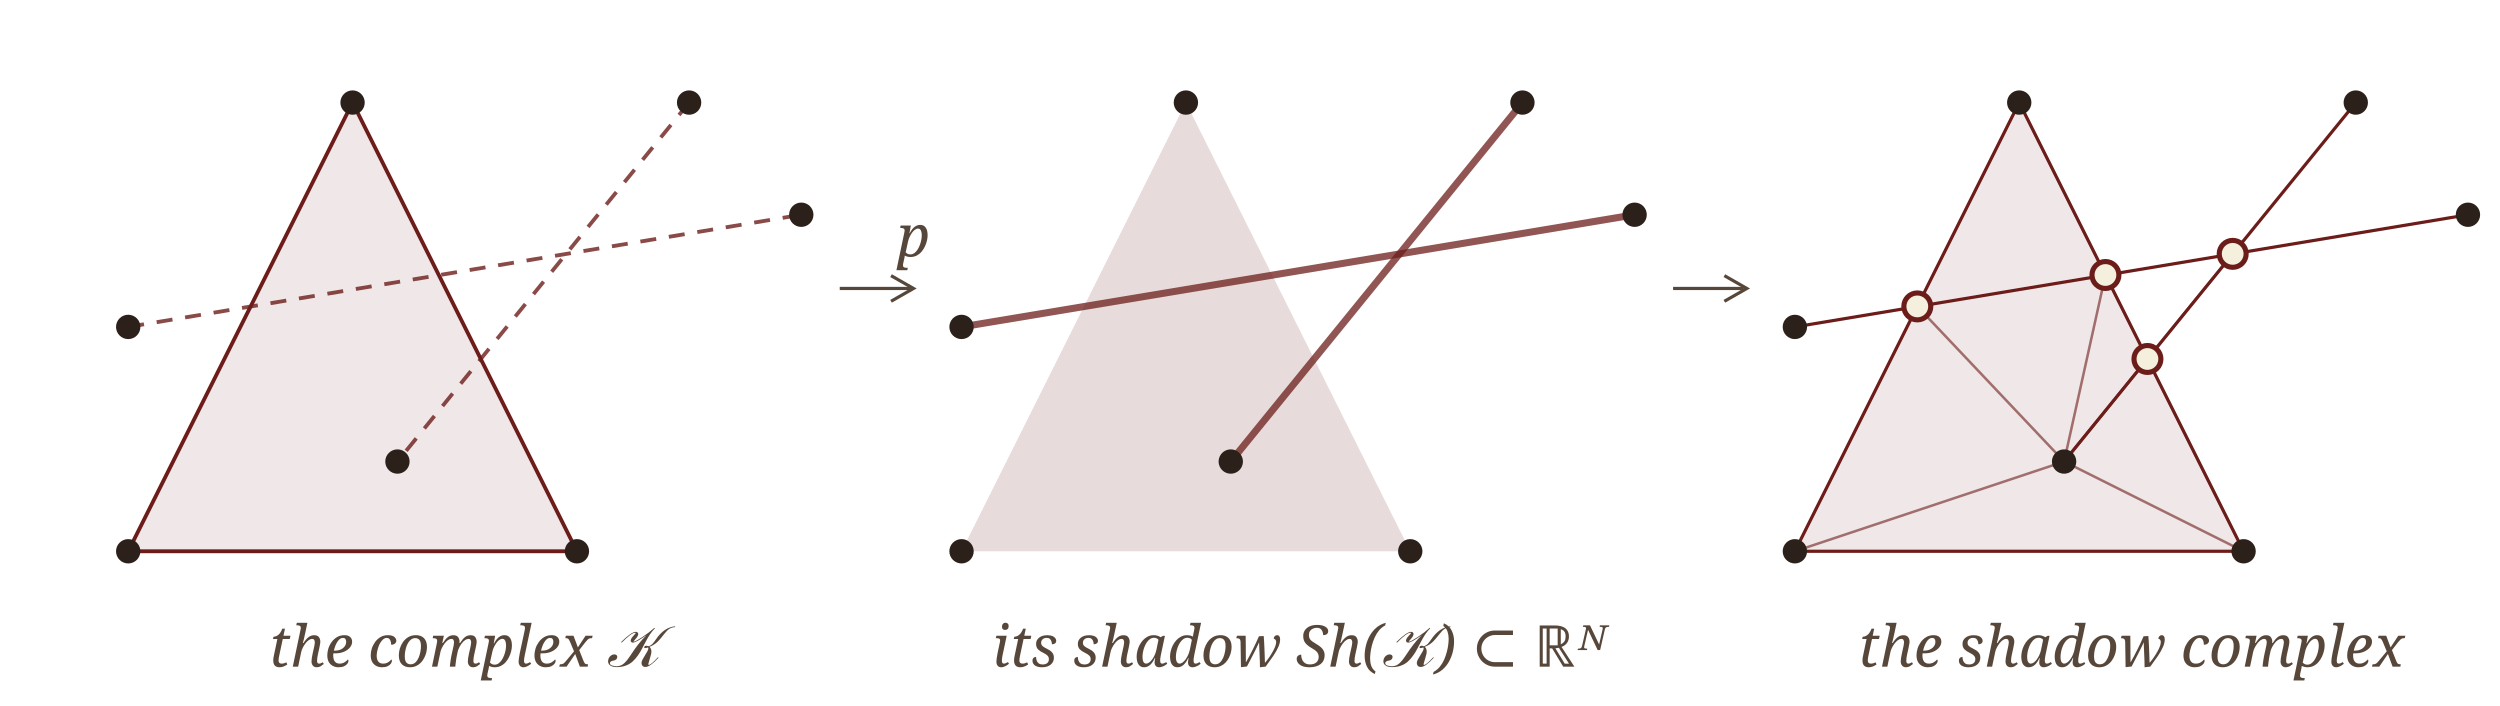
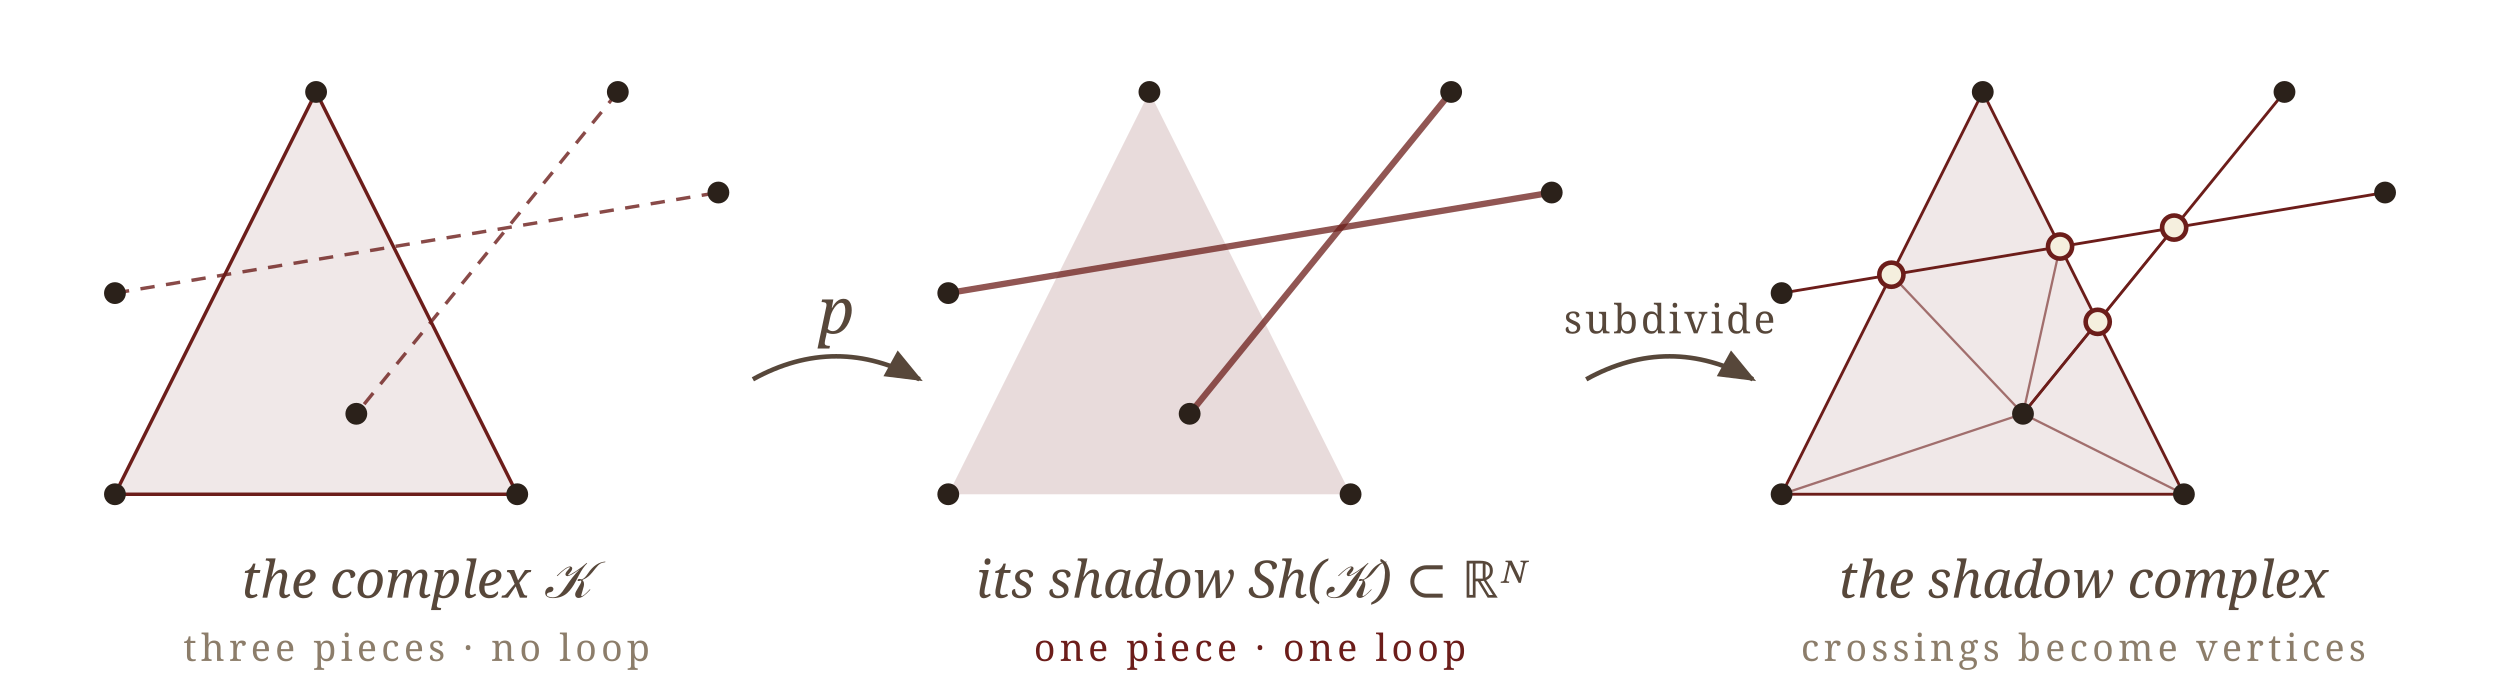
- <svg xmlns="http://www.w3.org/2000/svg" viewBox="0 0 780 220" role="img" aria-label="A complex, its shadow, and the shadow complex">
+ <svg xmlns="http://www.w3.org/2000/svg" viewBox="0 0 870 236" role="img" aria-label="A complex, its shadow, and the shadow complex">
+   <defs>
+     <marker id="ah" viewBox="0 0 10 10" refX="9" refY="5" markerWidth="8" markerHeight="8" orient="auto-start-reverse">
+       <path d="M 0 1 L 10 5 L 0 9 Z" fill="#57473a" />
+     </marker>
+   </defs>
  <g transform="translate(40,18)">
    <polygon points="0,154 140,154 70,14" fill="#6c1d1a" fill-opacity="0.1" stroke="#6c1d1a" stroke-width="1.2" />
    <line x1="0" y1="84" x2="210" y2="49" stroke="#6c1d1a" stroke-width="1.2" stroke-dasharray="5 4" opacity="0.8" />
    <line x1="175" y1="14" x2="84" y2="126" stroke="#6c1d1a" stroke-width="1.2" stroke-dasharray="5 4" opacity="0.8" />
    <circle cx="0" cy="154" r="3.8" fill="#2b211a" />
    <circle cx="140" cy="154" r="3.8" fill="#2b211a" />
    <circle cx="70" cy="14" r="3.8" fill="#2b211a" />
    <circle cx="0" cy="84" r="3.8" fill="#2b211a" />
    <circle cx="210" cy="49" r="3.8" fill="#2b211a" />
    <circle cx="175" cy="14" r="3.8" fill="#2b211a" />
    <circle cx="84" cy="126" r="3.8" fill="#2b211a" />
    <text x="105" y="190" fill="#57473a" font-family="EB Garamond, Georgia, serif" font-size="18" font-style="italic" text-anchor="middle">the complex 𝒦</text>
+     <text x="105" y="212" fill="#8c7d6a" font-family="Alegreya SC, EB Garamond, Georgia, serif" font-size="13" letter-spacing="1.5" text-anchor="middle">three pieces · no loop</text>
  </g>
-   <g transform="translate(300,18)">
+   <g transform="translate(330,18)">
    <polygon points="0,154 140,154 70,14" fill="#6c1d1a" fill-opacity="0.16" stroke="none" />
    <line x1="0" y1="84" x2="210" y2="49" stroke="#6c1d1a" stroke-width="2.2" stroke-linecap="round" opacity="0.75" />
    <line x1="175" y1="14" x2="84" y2="126" stroke="#6c1d1a" stroke-width="2.2" stroke-linecap="round" opacity="0.75" />
    <circle cx="0" cy="154" r="3.8" fill="#2b211a" />
    <circle cx="140" cy="154" r="3.8" fill="#2b211a" />
    <circle cx="70" cy="14" r="3.8" fill="#2b211a" />
    <circle cx="0" cy="84" r="3.8" fill="#2b211a" />
    <circle cx="210" cy="49" r="3.8" fill="#2b211a" />
    <circle cx="175" cy="14" r="3.8" fill="#2b211a" />
    <circle cx="84" cy="126" r="3.8" fill="#2b211a" />
    <text x="105" y="190" fill="#57473a" font-family="EB Garamond, Georgia, serif" font-size="18" font-style="italic" text-anchor="middle">its shadow Sh(𝒦) ⊂ ℝᴺ</text>
+     <text x="105" y="212" fill="#6c1d1a" font-family="Alegreya SC, EB Garamond, Georgia, serif" font-size="13" letter-spacing="1.5" text-anchor="middle">one piece · one loop</text>
  </g>
-   <g transform="translate(560,18)">
+   <g transform="translate(620,18)">
    <polygon points="0,154 140,154 70,14" fill="#6c1d1a" fill-opacity="0.1" stroke="#6c1d1a" stroke-width="1.0" />
    <line x1="0" y1="84" x2="210" y2="49" stroke="#6c1d1a" stroke-width="1.0" />
    <line x1="175" y1="14" x2="84" y2="126" stroke="#6c1d1a" stroke-width="1.0" />
    <line x1="84" y1="126" x2="0" y2="154" stroke="#6c1d1a" stroke-width="0.8" opacity="0.6" />
    <line x1="84" y1="126" x2="140" y2="154" stroke="#6c1d1a" stroke-width="0.8" opacity="0.6" />
    <line x1="84" y1="126" x2="38.2" y2="77.6" stroke="#6c1d1a" stroke-width="0.8" opacity="0.6" />
    <line x1="84" y1="126" x2="96.9" y2="67.8" stroke="#6c1d1a" stroke-width="0.8" opacity="0.6" />
    <line x1="84" y1="126" x2="110" y2="94" stroke="#6c1d1a" stroke-width="0.8" opacity="0.6" />
    <line x1="84" y1="126" x2="136.6" y2="61.2" stroke="#6c1d1a" stroke-width="0.8" opacity="0.6" />
    <circle cx="38.2" cy="77.6" r="4.2" fill="#f5efde" stroke="#6c1d1a" stroke-width="1.6" />
    <circle cx="96.9" cy="67.8" r="4.2" fill="#f5efde" stroke="#6c1d1a" stroke-width="1.6" />
    <circle cx="110" cy="94" r="4.2" fill="#f5efde" stroke="#6c1d1a" stroke-width="1.6" />
    <circle cx="136.6" cy="61.2" r="4.2" fill="#f5efde" stroke="#6c1d1a" stroke-width="1.6" />
    <circle cx="0" cy="154" r="3.8" fill="#2b211a" />
    <circle cx="140" cy="154" r="3.8" fill="#2b211a" />
    <circle cx="70" cy="14" r="3.8" fill="#2b211a" />
    <circle cx="0" cy="84" r="3.8" fill="#2b211a" />
    <circle cx="210" cy="49" r="3.8" fill="#2b211a" />
    <circle cx="175" cy="14" r="3.8" fill="#2b211a" />
    <circle cx="84" cy="126" r="3.8" fill="#2b211a" />
    <text x="105" y="190" fill="#57473a" font-family="EB Garamond, Georgia, serif" font-size="18" font-style="italic" text-anchor="middle">the shadow complex</text>
+     <text x="105" y="212" fill="#8c7d6a" font-family="Alegreya SC, EB Garamond, Georgia, serif" font-size="13" letter-spacing="1.5" text-anchor="middle">crossings become vertices</text>
  </g>
-   <line x1="262" y1="90" x2="284" y2="90" stroke="#57473a" stroke-width="1" />
-   <path d="M 278 86 L 285 90 L 278 94" fill="none" stroke="#57473a" stroke-width="1" />
-   <line x1="522" y1="90" x2="544" y2="90" stroke="#57473a" stroke-width="1" />
-   <path d="M 538 86 L 545 90 L 538 94" fill="none" stroke="#57473a" stroke-width="1" />
-   <text x="285" y="80" fill="#57473a" font-family="EB Garamond, Georgia, serif" font-size="18" font-style="italic" text-anchor="middle">p</text>
+   <path d="M 262 132 Q 291 116 320 132" fill="none" stroke="#57473a" stroke-width="1.6" marker-end="url(#ah)" />
+   <text x="291" y="116" fill="#57473a" font-family="EB Garamond, Georgia, serif" font-size="22" font-style="italic" text-anchor="middle">p</text>
+   <path d="M 552 132 Q 581 116 610 132" fill="none" stroke="#57473a" stroke-width="1.6" marker-end="url(#ah)" />
+   <text x="581" y="116" fill="#57473a" font-family="Alegreya SC, EB Garamond, Georgia, serif" font-size="14" letter-spacing="1" text-anchor="middle">subdivide</text>
</svg>
